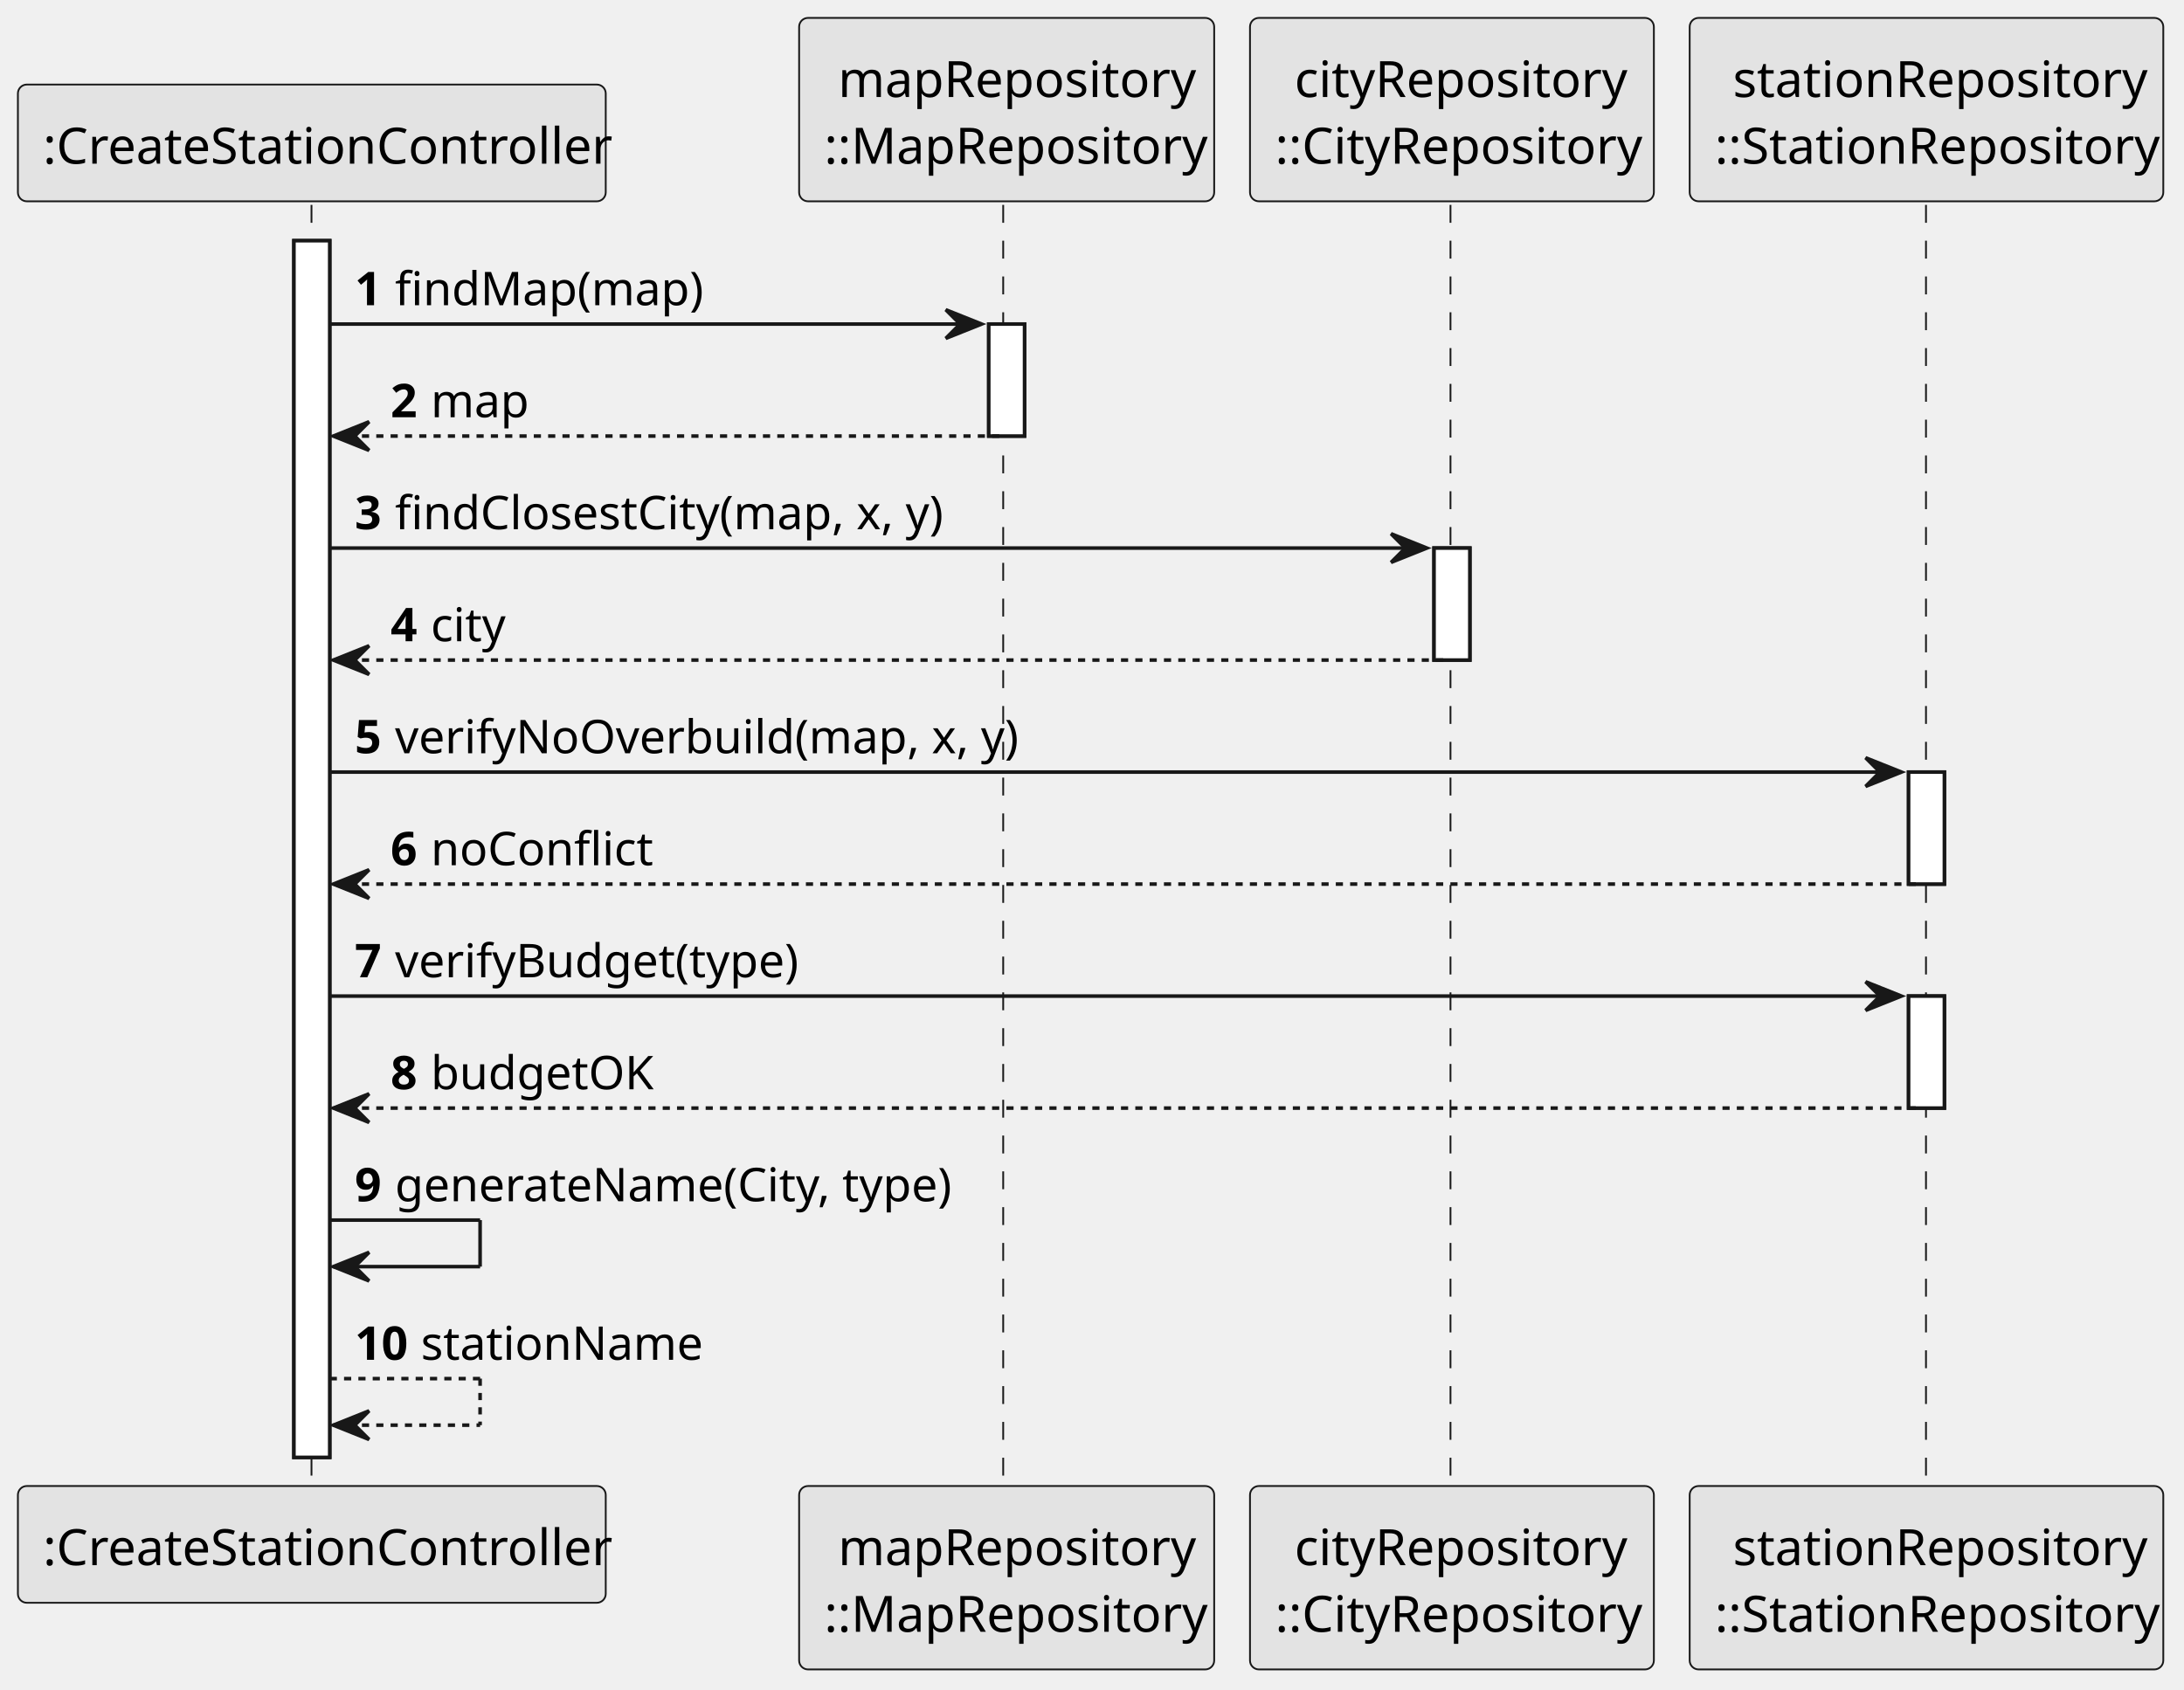
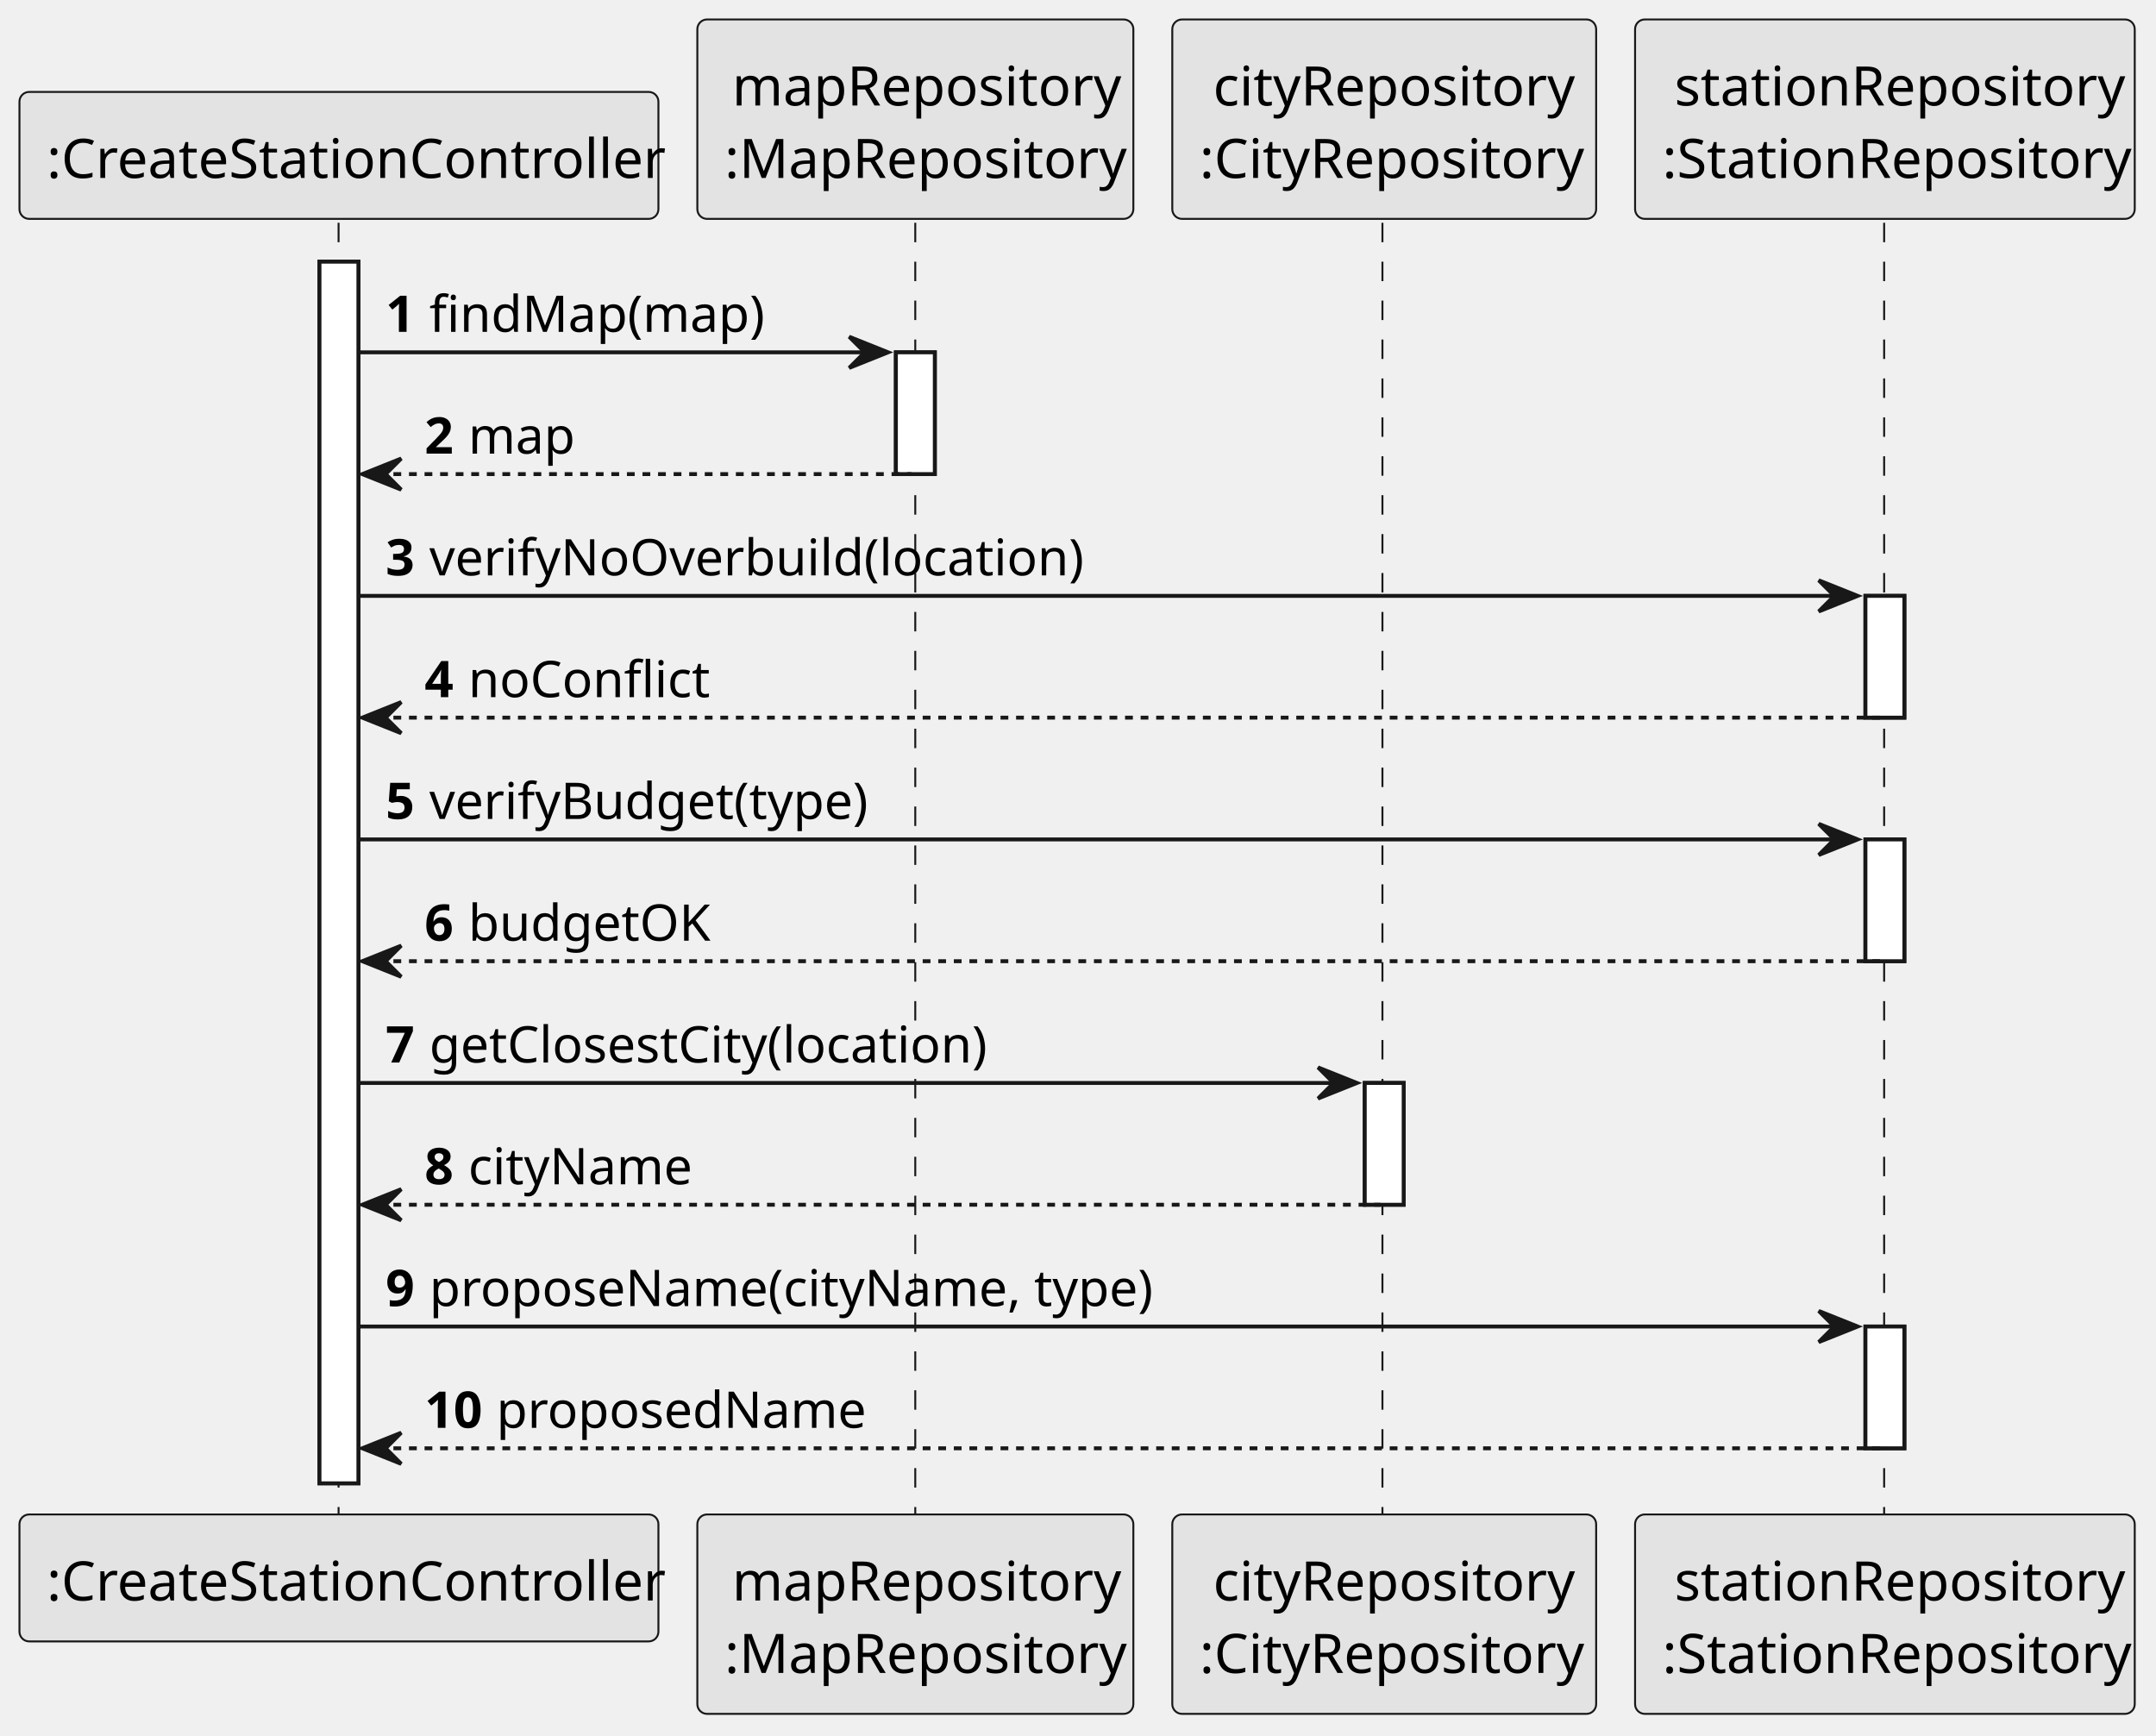
- <svg xmlns="http://www.w3.org/2000/svg" contentStyleType="text/css" height="472px" preserveAspectRatio="none" style="width:610px;height:472px;background:#FFFFFF;" version="1.1" viewBox="0 0 610 472" width="610px" zoomAndPan="magnify">
+ <svg xmlns="http://www.w3.org/2000/svg" contentStyleType="text/css" height="446px" preserveAspectRatio="none" style="width:554px;height:446px;background:#FFFFFF;" version="1.1" viewBox="0 0 554 446" width="554px" zoomAndPan="magnify">
  <defs />
  <g>
-     <rect fill="#FFFFFF" height="339.91" style="stroke:#181818;stroke-width:1.0;" width="10" x="82.093" y="67.242" />
-     <rect fill="#FFFFFF" height="31.291" style="stroke:#181818;stroke-width:1.0;" width="10" x="276.163" y="90.533" />
-     <rect fill="#FFFFFF" height="31.291" style="stroke:#181818;stroke-width:1.0;" width="10" x="400.531" y="153.115" />
-     <rect fill="#FFFFFF" height="31.291" style="stroke:#181818;stroke-width:1.0;" width="10" x="533.076" y="215.697" />
-     <rect fill="#FFFFFF" height="31.291" style="stroke:#181818;stroke-width:1.0;" width="10" x="533.076" y="278.279" />
-     <line style="stroke:#181818;stroke-width:0.5;stroke-dasharray:5.0,5.0;" x1="87" x2="87" y1="57.242" y2="416.152" />
-     <line style="stroke:#181818;stroke-width:0.5;stroke-dasharray:5.0,5.0;" x1="280.197" x2="280.197" y1="57.242" y2="416.152" />
-     <line style="stroke:#181818;stroke-width:0.5;stroke-dasharray:5.0,5.0;" x1="405.128" x2="405.128" y1="57.242" y2="416.152" />
-     <line style="stroke:#181818;stroke-width:0.5;stroke-dasharray:5.0,5.0;" x1="537.935" x2="537.935" y1="57.242" y2="416.152" />
+     <rect fill="#FFFFFF" height="313.91" style="stroke:#181818;stroke-width:1.0;" width="10" x="82.093" y="67.242" />
+     <rect fill="#FFFFFF" height="31.291" style="stroke:#181818;stroke-width:1.0;" width="10" x="230.206" y="90.533" />
+     <rect fill="#FFFFFF" height="31.291" style="stroke:#181818;stroke-width:1.0;" width="10" x="350.685" y="278.279" />
+     <rect fill="#FFFFFF" height="31.291" style="stroke:#181818;stroke-width:1.0;" width="10" x="479.34" y="153.115" />
+     <rect fill="#FFFFFF" height="31.291" style="stroke:#181818;stroke-width:1.0;" width="10" x="479.34" y="215.697" />
+     <rect fill="#FFFFFF" height="31.291" style="stroke:#181818;stroke-width:1.0;" width="10" x="479.34" y="340.861" />
+     <line style="stroke:#181818;stroke-width:0.5;stroke-dasharray:5.0,5.0;" x1="87" x2="87" y1="57.242" y2="390.152" />
+     <line style="stroke:#181818;stroke-width:0.5;stroke-dasharray:5.0,5.0;" x1="235.185" x2="235.185" y1="57.242" y2="390.152" />
+     <line style="stroke:#181818;stroke-width:0.5;stroke-dasharray:5.0,5.0;" x1="355.227" x2="355.227" y1="57.242" y2="390.152" />
+     <line style="stroke:#181818;stroke-width:0.5;stroke-dasharray:5.0,5.0;" x1="484.144" x2="484.144" y1="57.242" y2="390.152" />
    <rect fill="#E3E3E3" height="32.621" rx="2.5" ry="2.5" style="stroke:#181818;stroke-width:0.5;" width="164.185" x="5" y="23.621" />
    <text fill="#000000" font-family="sans-serif" font-size="14" lengthAdjust="spacing" textLength="150.185" x="12" y="45.728">:CreateStationController</text>
-     <rect fill="#E3E3E3" height="32.621" rx="2.5" ry="2.5" style="stroke:#181818;stroke-width:0.5;" width="164.185" x="5" y="415.152" />
-     <text fill="#000000" font-family="sans-serif" font-size="14" lengthAdjust="spacing" textLength="150.185" x="12" y="437.26">:CreateStationController</text>
-     <rect fill="#E3E3E3" height="51.242" rx="2.5" ry="2.5" style="stroke:#181818;stroke-width:0.5;" width="115.931" x="223.197" y="5" />
-     <text fill="#000000" font-family="sans-serif" font-size="14" lengthAdjust="spacing" textLength="94.151" x="234.087" y="27.107">mapRepository</text>
-     <text fill="#000000" font-family="sans-serif" font-size="14" lengthAdjust="spacing" textLength="101.931" x="230.197" y="45.728">::MapRepository</text>
-     <rect fill="#E3E3E3" height="51.242" rx="2.5" ry="2.5" style="stroke:#181818;stroke-width:0.5;" width="115.931" x="223.197" y="415.152" />
-     <text fill="#000000" font-family="sans-serif" font-size="14" lengthAdjust="spacing" textLength="94.151" x="234.087" y="437.26">mapRepository</text>
-     <text fill="#000000" font-family="sans-serif" font-size="14" lengthAdjust="spacing" textLength="101.931" x="230.197" y="455.881">::MapRepository</text>
-     <rect fill="#E3E3E3" height="51.242" rx="2.5" ry="2.5" style="stroke:#181818;stroke-width:0.5;" width="112.807" x="349.128" y="5" />
-     <text fill="#000000" font-family="sans-serif" font-size="14" lengthAdjust="spacing" textLength="87.917" x="361.573" y="27.107">cityRepository</text>
-     <text fill="#000000" font-family="sans-serif" font-size="14" lengthAdjust="spacing" textLength="98.807" x="356.128" y="45.728">::CityRepository</text>
-     <rect fill="#E3E3E3" height="51.242" rx="2.5" ry="2.5" style="stroke:#181818;stroke-width:0.5;" width="112.807" x="349.128" y="415.152" />
-     <text fill="#000000" font-family="sans-serif" font-size="14" lengthAdjust="spacing" textLength="87.917" x="361.573" y="437.26">cityRepository</text>
-     <text fill="#000000" font-family="sans-serif" font-size="14" lengthAdjust="spacing" textLength="98.807" x="356.128" y="455.881">::CityRepository</text>
-     <rect fill="#E3E3E3" height="51.242" rx="2.5" ry="2.5" style="stroke:#181818;stroke-width:0.5;" width="132.282" x="471.935" y="5" />
-     <text fill="#000000" font-family="sans-serif" font-size="14" lengthAdjust="spacing" textLength="108.165" x="483.993" y="27.107">stationRepository</text>
-     <text fill="#000000" font-family="sans-serif" font-size="14" lengthAdjust="spacing" textLength="118.282" x="478.935" y="45.728">::StationRepository</text>
-     <rect fill="#E3E3E3" height="51.242" rx="2.5" ry="2.5" style="stroke:#181818;stroke-width:0.5;" width="132.282" x="471.935" y="415.152" />
-     <text fill="#000000" font-family="sans-serif" font-size="14" lengthAdjust="spacing" textLength="108.165" x="483.993" y="437.26">stationRepository</text>
-     <text fill="#000000" font-family="sans-serif" font-size="14" lengthAdjust="spacing" textLength="118.282" x="478.935" y="455.881">::StationRepository</text>
-     <rect fill="#FFFFFF" height="339.91" style="stroke:#181818;stroke-width:1.0;" width="10" x="82.093" y="67.242" />
-     <rect fill="#FFFFFF" height="31.291" style="stroke:#181818;stroke-width:1.0;" width="10" x="276.163" y="90.533" />
-     <rect fill="#FFFFFF" height="31.291" style="stroke:#181818;stroke-width:1.0;" width="10" x="400.531" y="153.115" />
-     <rect fill="#FFFFFF" height="31.291" style="stroke:#181818;stroke-width:1.0;" width="10" x="533.076" y="215.697" />
-     <rect fill="#FFFFFF" height="31.291" style="stroke:#181818;stroke-width:1.0;" width="10" x="533.076" y="278.279" />
-     <polygon fill="#181818" points="264.163,86.533,274.163,90.533,264.163,94.533,268.163,90.533" style="stroke:#181818;stroke-width:1.0;" />
-     <line style="stroke:#181818;stroke-width:1.0;" x1="92.093" x2="270.163" y1="90.533" y2="90.533" />
+     <rect fill="#E3E3E3" height="32.621" rx="2.5" ry="2.5" style="stroke:#181818;stroke-width:0.5;" width="164.185" x="5" y="389.152" />
+     <text fill="#000000" font-family="sans-serif" font-size="14" lengthAdjust="spacing" textLength="150.185" x="12" y="411.26">:CreateStationController</text>
+     <rect fill="#E3E3E3" height="51.242" rx="2.5" ry="2.5" style="stroke:#181818;stroke-width:0.5;" width="112.041" x="179.185" y="5" />
+     <text fill="#000000" font-family="sans-serif" font-size="14" lengthAdjust="spacing" textLength="94.151" x="188.13" y="27.107">mapRepository</text>
+     <text fill="#000000" font-family="sans-serif" font-size="14" lengthAdjust="spacing" textLength="98.041" x="186.185" y="45.728">:MapRepository</text>
+     <rect fill="#E3E3E3" height="51.242" rx="2.5" ry="2.5" style="stroke:#181818;stroke-width:0.5;" width="112.041" x="179.185" y="389.152" />
+     <text fill="#000000" font-family="sans-serif" font-size="14" lengthAdjust="spacing" textLength="94.151" x="188.13" y="411.26">mapRepository</text>
+     <text fill="#000000" font-family="sans-serif" font-size="14" lengthAdjust="spacing" textLength="98.041" x="186.185" y="429.881">:MapRepository</text>
+     <rect fill="#E3E3E3" height="51.242" rx="2.5" ry="2.5" style="stroke:#181818;stroke-width:0.5;" width="108.917" x="301.227" y="5" />
+     <text fill="#000000" font-family="sans-serif" font-size="14" lengthAdjust="spacing" textLength="87.917" x="311.727" y="27.107">cityRepository</text>
+     <text fill="#000000" font-family="sans-serif" font-size="14" lengthAdjust="spacing" textLength="94.917" x="308.227" y="45.728">:CityRepository</text>
+     <rect fill="#E3E3E3" height="51.242" rx="2.5" ry="2.5" style="stroke:#181818;stroke-width:0.5;" width="108.917" x="301.227" y="389.152" />
+     <text fill="#000000" font-family="sans-serif" font-size="14" lengthAdjust="spacing" textLength="87.917" x="311.727" y="411.26">cityRepository</text>
+     <text fill="#000000" font-family="sans-serif" font-size="14" lengthAdjust="spacing" textLength="94.917" x="308.227" y="429.881">:CityRepository</text>
+     <rect fill="#E3E3E3" height="51.242" rx="2.5" ry="2.5" style="stroke:#181818;stroke-width:0.5;" width="128.393" x="420.144" y="5" />
+     <text fill="#000000" font-family="sans-serif" font-size="14" lengthAdjust="spacing" textLength="108.165" x="430.257" y="27.107">stationRepository</text>
+     <text fill="#000000" font-family="sans-serif" font-size="14" lengthAdjust="spacing" textLength="114.393" x="427.144" y="45.728">:StationRepository</text>
+     <rect fill="#E3E3E3" height="51.242" rx="2.5" ry="2.5" style="stroke:#181818;stroke-width:0.5;" width="128.393" x="420.144" y="389.152" />
+     <text fill="#000000" font-family="sans-serif" font-size="14" lengthAdjust="spacing" textLength="108.165" x="430.257" y="411.26">stationRepository</text>
+     <text fill="#000000" font-family="sans-serif" font-size="14" lengthAdjust="spacing" textLength="114.393" x="427.144" y="429.881">:StationRepository</text>
+     <rect fill="#FFFFFF" height="313.91" style="stroke:#181818;stroke-width:1.0;" width="10" x="82.093" y="67.242" />
+     <rect fill="#FFFFFF" height="31.291" style="stroke:#181818;stroke-width:1.0;" width="10" x="230.206" y="90.533" />
+     <rect fill="#FFFFFF" height="31.291" style="stroke:#181818;stroke-width:1.0;" width="10" x="350.685" y="278.279" />
+     <rect fill="#FFFFFF" height="31.291" style="stroke:#181818;stroke-width:1.0;" width="10" x="479.34" y="153.115" />
+     <rect fill="#FFFFFF" height="31.291" style="stroke:#181818;stroke-width:1.0;" width="10" x="479.34" y="215.697" />
+     <rect fill="#FFFFFF" height="31.291" style="stroke:#181818;stroke-width:1.0;" width="10" x="479.34" y="340.861" />
+     <polygon fill="#181818" points="218.206,86.533,228.206,90.533,218.206,94.533,222.206,90.533" style="stroke:#181818;stroke-width:1.0;" />
+     <line style="stroke:#181818;stroke-width:1.0;" x1="92.093" x2="224.206" y1="90.533" y2="90.533" />
    <text fill="#000000" font-family="sans-serif" font-size="13" font-weight="bold" lengthAdjust="spacing" textLength="7.23" x="99.093" y="85.27">1</text>
    <text fill="#000000" font-family="sans-serif" font-size="13" lengthAdjust="spacing" textLength="80.196" x="110.323" y="85.27">findMap(map)</text>
    <polygon fill="#181818" points="103.093,117.824,93.093,121.824,103.093,125.824,99.093,121.824" style="stroke:#181818;stroke-width:1.0;" />
-     <line style="stroke:#181818;stroke-width:1.0;stroke-dasharray:2.0,2.0;" x1="97.093" x2="280.163" y1="121.824" y2="121.824" />
+     <line style="stroke:#181818;stroke-width:1.0;stroke-dasharray:2.0,2.0;" x1="97.093" x2="234.206" y1="121.824" y2="121.824" />
    <text fill="#000000" font-family="sans-serif" font-size="13" font-weight="bold" lengthAdjust="spacing" textLength="7.23" x="109.093" y="116.561">2</text>
    <text fill="#000000" font-family="sans-serif" font-size="13" lengthAdjust="spacing" textLength="25.289" x="120.323" y="116.561">map</text>
-     <polygon fill="#181818" points="388.531,149.115,398.531,153.115,388.531,157.115,392.531,153.115" style="stroke:#181818;stroke-width:1.0;" />
-     <line style="stroke:#181818;stroke-width:1.0;" x1="92.093" x2="394.531" y1="153.115" y2="153.115" />
+     <polygon fill="#181818" points="467.34,149.115,477.34,153.115,467.34,157.115,471.34,153.115" style="stroke:#181818;stroke-width:1.0;" />
+     <line style="stroke:#181818;stroke-width:1.0;" x1="92.093" x2="473.34" y1="153.115" y2="153.115" />
    <text fill="#000000" font-family="sans-serif" font-size="13" font-weight="bold" lengthAdjust="spacing" textLength="7.23" x="99.093" y="147.852">3</text>
-     <text fill="#000000" font-family="sans-serif" font-size="13" lengthAdjust="spacing" textLength="148.091" x="110.323" y="147.852">findClosestCity(map, x, y)</text>
+     <text fill="#000000" font-family="sans-serif" font-size="13" lengthAdjust="spacing" textLength="156.781" x="110.323" y="147.852">verifyNoOverbuild(location)</text>
    <polygon fill="#181818" points="103.093,180.406,93.093,184.406,103.093,188.406,99.093,184.406" style="stroke:#181818;stroke-width:1.0;" />
-     <line style="stroke:#181818;stroke-width:1.0;stroke-dasharray:2.0,2.0;" x1="97.093" x2="404.531" y1="184.406" y2="184.406" />
+     <line style="stroke:#181818;stroke-width:1.0;stroke-dasharray:2.0,2.0;" x1="97.093" x2="483.34" y1="184.406" y2="184.406" />
    <text fill="#000000" font-family="sans-serif" font-size="13" font-weight="bold" lengthAdjust="spacing" textLength="7.23" x="109.093" y="179.144">4</text>
-     <text fill="#000000" font-family="sans-serif" font-size="13" lengthAdjust="spacing" textLength="19.5" x="120.323" y="179.144">city</text>
-     <polygon fill="#181818" points="521.076,211.697,531.076,215.697,521.076,219.697,525.076,215.697" style="stroke:#181818;stroke-width:1.0;" />
-     <line style="stroke:#181818;stroke-width:1.0;" x1="92.093" x2="527.076" y1="215.697" y2="215.697" />
+     <text fill="#000000" font-family="sans-serif" font-size="13" lengthAdjust="spacing" textLength="57.808" x="120.323" y="179.144">noConflict</text>
+     <polygon fill="#181818" points="467.34,211.697,477.34,215.697,467.34,219.697,471.34,215.697" style="stroke:#181818;stroke-width:1.0;" />
+     <line style="stroke:#181818;stroke-width:1.0;" x1="92.093" x2="473.34" y1="215.697" y2="215.697" />
    <text fill="#000000" font-family="sans-serif" font-size="13" font-weight="bold" lengthAdjust="spacing" textLength="7.23" x="99.093" y="210.435">5</text>
-     <text fill="#000000" font-family="sans-serif" font-size="13" lengthAdjust="spacing" textLength="164.709" x="110.323" y="210.435">verifyNoOverbuild(map, x, y)</text>
+     <text fill="#000000" font-family="sans-serif" font-size="13" lengthAdjust="spacing" textLength="105.492" x="110.323" y="210.435">verifyBudget(type)</text>
    <polygon fill="#181818" points="103.093,242.988,93.093,246.988,103.093,250.988,99.093,246.988" style="stroke:#181818;stroke-width:1.0;" />
-     <line style="stroke:#181818;stroke-width:1.0;stroke-dasharray:2.0,2.0;" x1="97.093" x2="537.076" y1="246.988" y2="246.988" />
+     <line style="stroke:#181818;stroke-width:1.0;stroke-dasharray:2.0,2.0;" x1="97.093" x2="483.34" y1="246.988" y2="246.988" />
    <text fill="#000000" font-family="sans-serif" font-size="13" font-weight="bold" lengthAdjust="spacing" textLength="7.23" x="109.093" y="241.726">6</text>
-     <text fill="#000000" font-family="sans-serif" font-size="13" lengthAdjust="spacing" textLength="57.808" x="120.323" y="241.726">noConflict</text>
-     <polygon fill="#181818" points="521.076,274.279,531.076,278.279,521.076,282.279,525.076,278.279" style="stroke:#181818;stroke-width:1.0;" />
-     <line style="stroke:#181818;stroke-width:1.0;" x1="92.093" x2="527.076" y1="278.279" y2="278.279" />
+     <text fill="#000000" font-family="sans-serif" font-size="13" lengthAdjust="spacing" textLength="58.544" x="120.323" y="241.726">budgetOK</text>
+     <polygon fill="#181818" points="338.685,274.279,348.685,278.279,338.685,282.279,342.685,278.279" style="stroke:#181818;stroke-width:1.0;" />
+     <line style="stroke:#181818;stroke-width:1.0;" x1="92.093" x2="344.685" y1="278.279" y2="278.279" />
    <text fill="#000000" font-family="sans-serif" font-size="13" font-weight="bold" lengthAdjust="spacing" textLength="7.23" x="99.093" y="273.017">7</text>
-     <text fill="#000000" font-family="sans-serif" font-size="13" lengthAdjust="spacing" textLength="105.492" x="110.323" y="273.017">verifyBudget(type)</text>
+     <text fill="#000000" font-family="sans-serif" font-size="13" lengthAdjust="spacing" textLength="137.274" x="110.323" y="273.017">getClosestCity(location)</text>
    <polygon fill="#181818" points="103.093,305.57,93.093,309.57,103.093,313.57,99.093,309.57" style="stroke:#181818;stroke-width:1.0;" />
-     <line style="stroke:#181818;stroke-width:1.0;stroke-dasharray:2.0,2.0;" x1="97.093" x2="537.076" y1="309.57" y2="309.57" />
+     <line style="stroke:#181818;stroke-width:1.0;stroke-dasharray:2.0,2.0;" x1="97.093" x2="354.685" y1="309.57" y2="309.57" />
    <text fill="#000000" font-family="sans-serif" font-size="13" font-weight="bold" lengthAdjust="spacing" textLength="7.23" x="109.093" y="304.308">8</text>
-     <text fill="#000000" font-family="sans-serif" font-size="13" lengthAdjust="spacing" textLength="58.544" x="120.323" y="304.308">budgetOK</text>
-     <line style="stroke:#181818;stroke-width:1.0;" x1="92.093" x2="134.093" y1="340.861" y2="340.861" />
-     <line style="stroke:#181818;stroke-width:1.0;" x1="134.093" x2="134.093" y1="340.861" y2="353.861" />
-     <line style="stroke:#181818;stroke-width:1.0;" x1="93.093" x2="134.093" y1="353.861" y2="353.861" />
-     <polygon fill="#181818" points="103.093,349.861,93.093,353.861,103.093,357.861,99.093,353.861" style="stroke:#181818;stroke-width:1.0;" />
+     <text fill="#000000" font-family="sans-serif" font-size="13" lengthAdjust="spacing" textLength="54.177" x="120.323" y="304.308">cityName</text>
+     <polygon fill="#181818" points="467.34,336.861,477.34,340.861,467.34,344.861,471.34,340.861" style="stroke:#181818;stroke-width:1.0;" />
+     <line style="stroke:#181818;stroke-width:1.0;" x1="92.093" x2="473.34" y1="340.861" y2="340.861" />
    <text fill="#000000" font-family="sans-serif" font-size="13" font-weight="bold" lengthAdjust="spacing" textLength="7.23" x="99.093" y="335.599">9</text>
-     <text fill="#000000" font-family="sans-serif" font-size="13" lengthAdjust="spacing" textLength="148.84" x="110.323" y="335.599">generateName(City, type)</text>
-     <line style="stroke:#181818;stroke-width:1.0;stroke-dasharray:2.0,2.0;" x1="92.093" x2="134.093" y1="385.152" y2="385.152" />
-     <line style="stroke:#181818;stroke-width:1.0;stroke-dasharray:2.0,2.0;" x1="134.093" x2="134.093" y1="385.152" y2="398.152" />
-     <line style="stroke:#181818;stroke-width:1.0;stroke-dasharray:2.0,2.0;" x1="93.093" x2="134.093" y1="398.152" y2="398.152" />
-     <polygon fill="#181818" points="103.093,394.152,93.093,398.152,103.093,402.152,99.093,398.152" style="stroke:#181818;stroke-width:1.0;" />
-     <text fill="#000000" font-family="sans-serif" font-size="13" font-weight="bold" lengthAdjust="spacing" textLength="14.46" x="99.093" y="379.89">10</text>
-     <text fill="#000000" font-family="sans-serif" font-size="13" lengthAdjust="spacing" textLength="72.979" x="117.553" y="379.89">stationName</text>
+     <text fill="#000000" font-family="sans-serif" font-size="13" lengthAdjust="spacing" textLength="176.287" x="110.323" y="335.599">proposeName(cityName, type)</text>
+     <polygon fill="#181818" points="103.093,368.152,93.093,372.152,103.093,376.152,99.093,372.152" style="stroke:#181818;stroke-width:1.0;" />
+     <line style="stroke:#181818;stroke-width:1.0;stroke-dasharray:2.0,2.0;" x1="97.093" x2="483.34" y1="372.152" y2="372.152" />
+     <text fill="#000000" font-family="sans-serif" font-size="13" font-weight="bold" lengthAdjust="spacing" textLength="14.46" x="109.093" y="366.89">10</text>
+     <text fill="#000000" font-family="sans-serif" font-size="13" lengthAdjust="spacing" textLength="88.886" x="127.553" y="366.89">proposedName</text>
  </g>
</svg>
